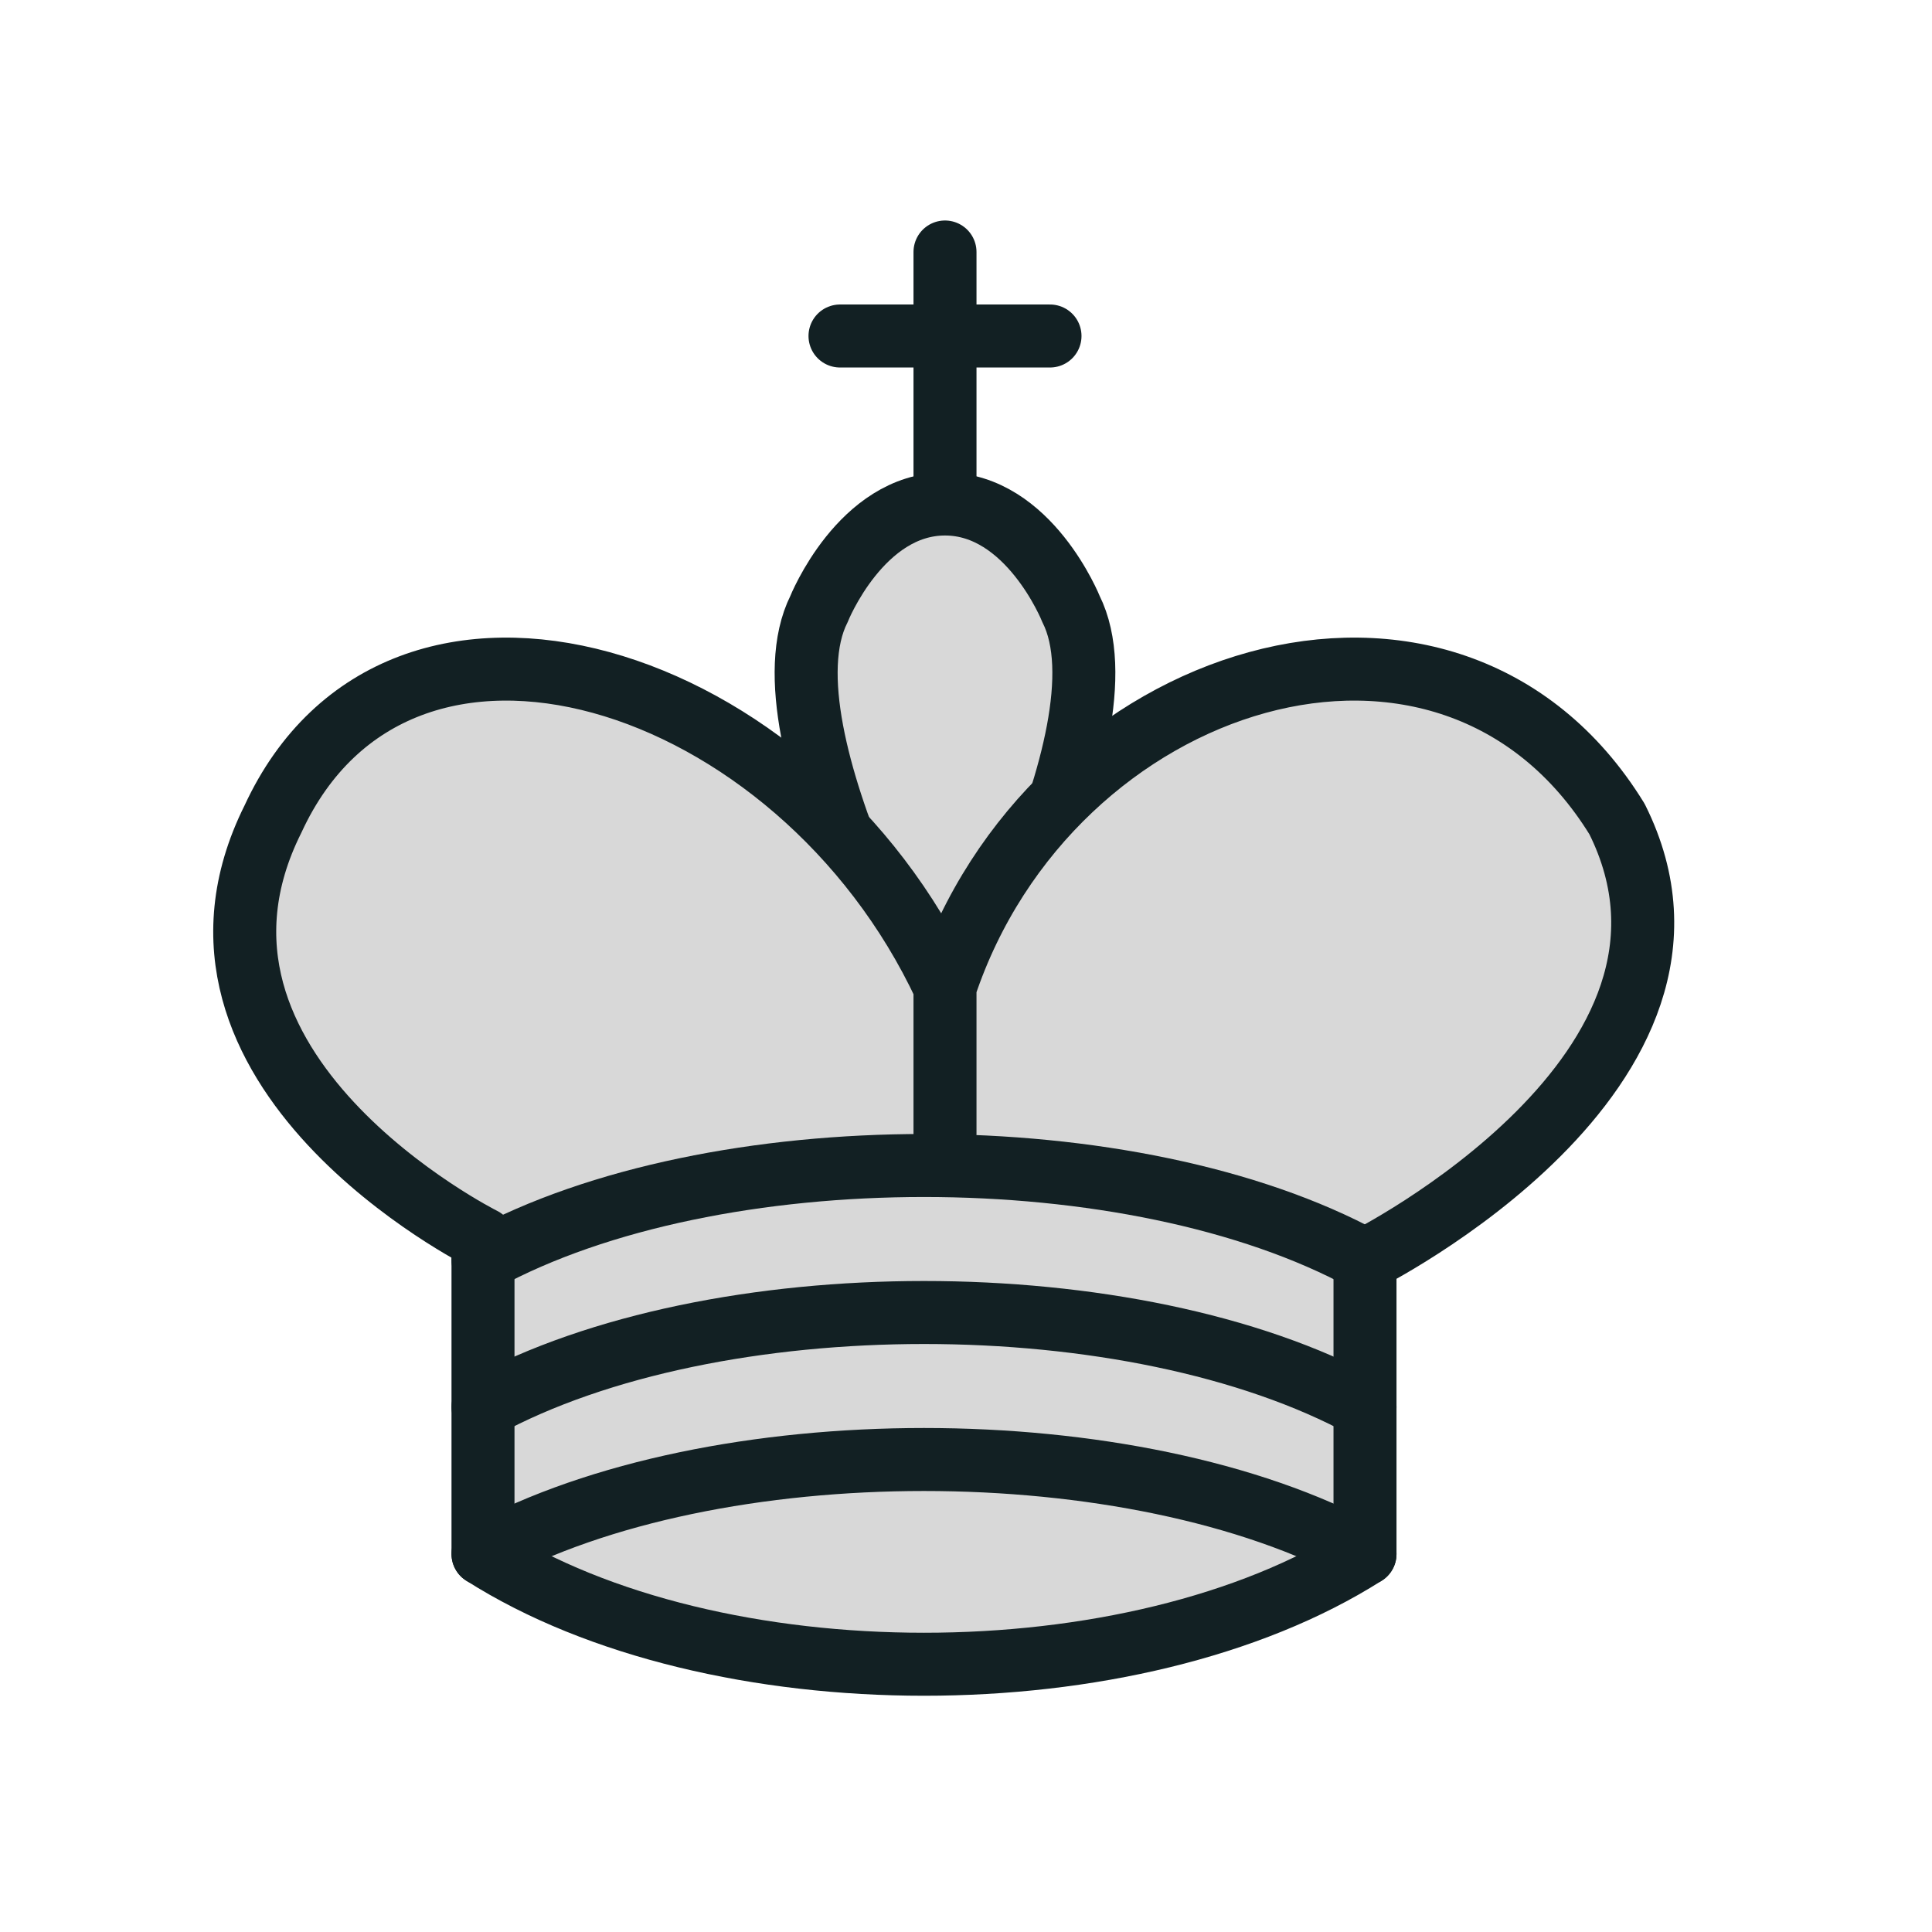
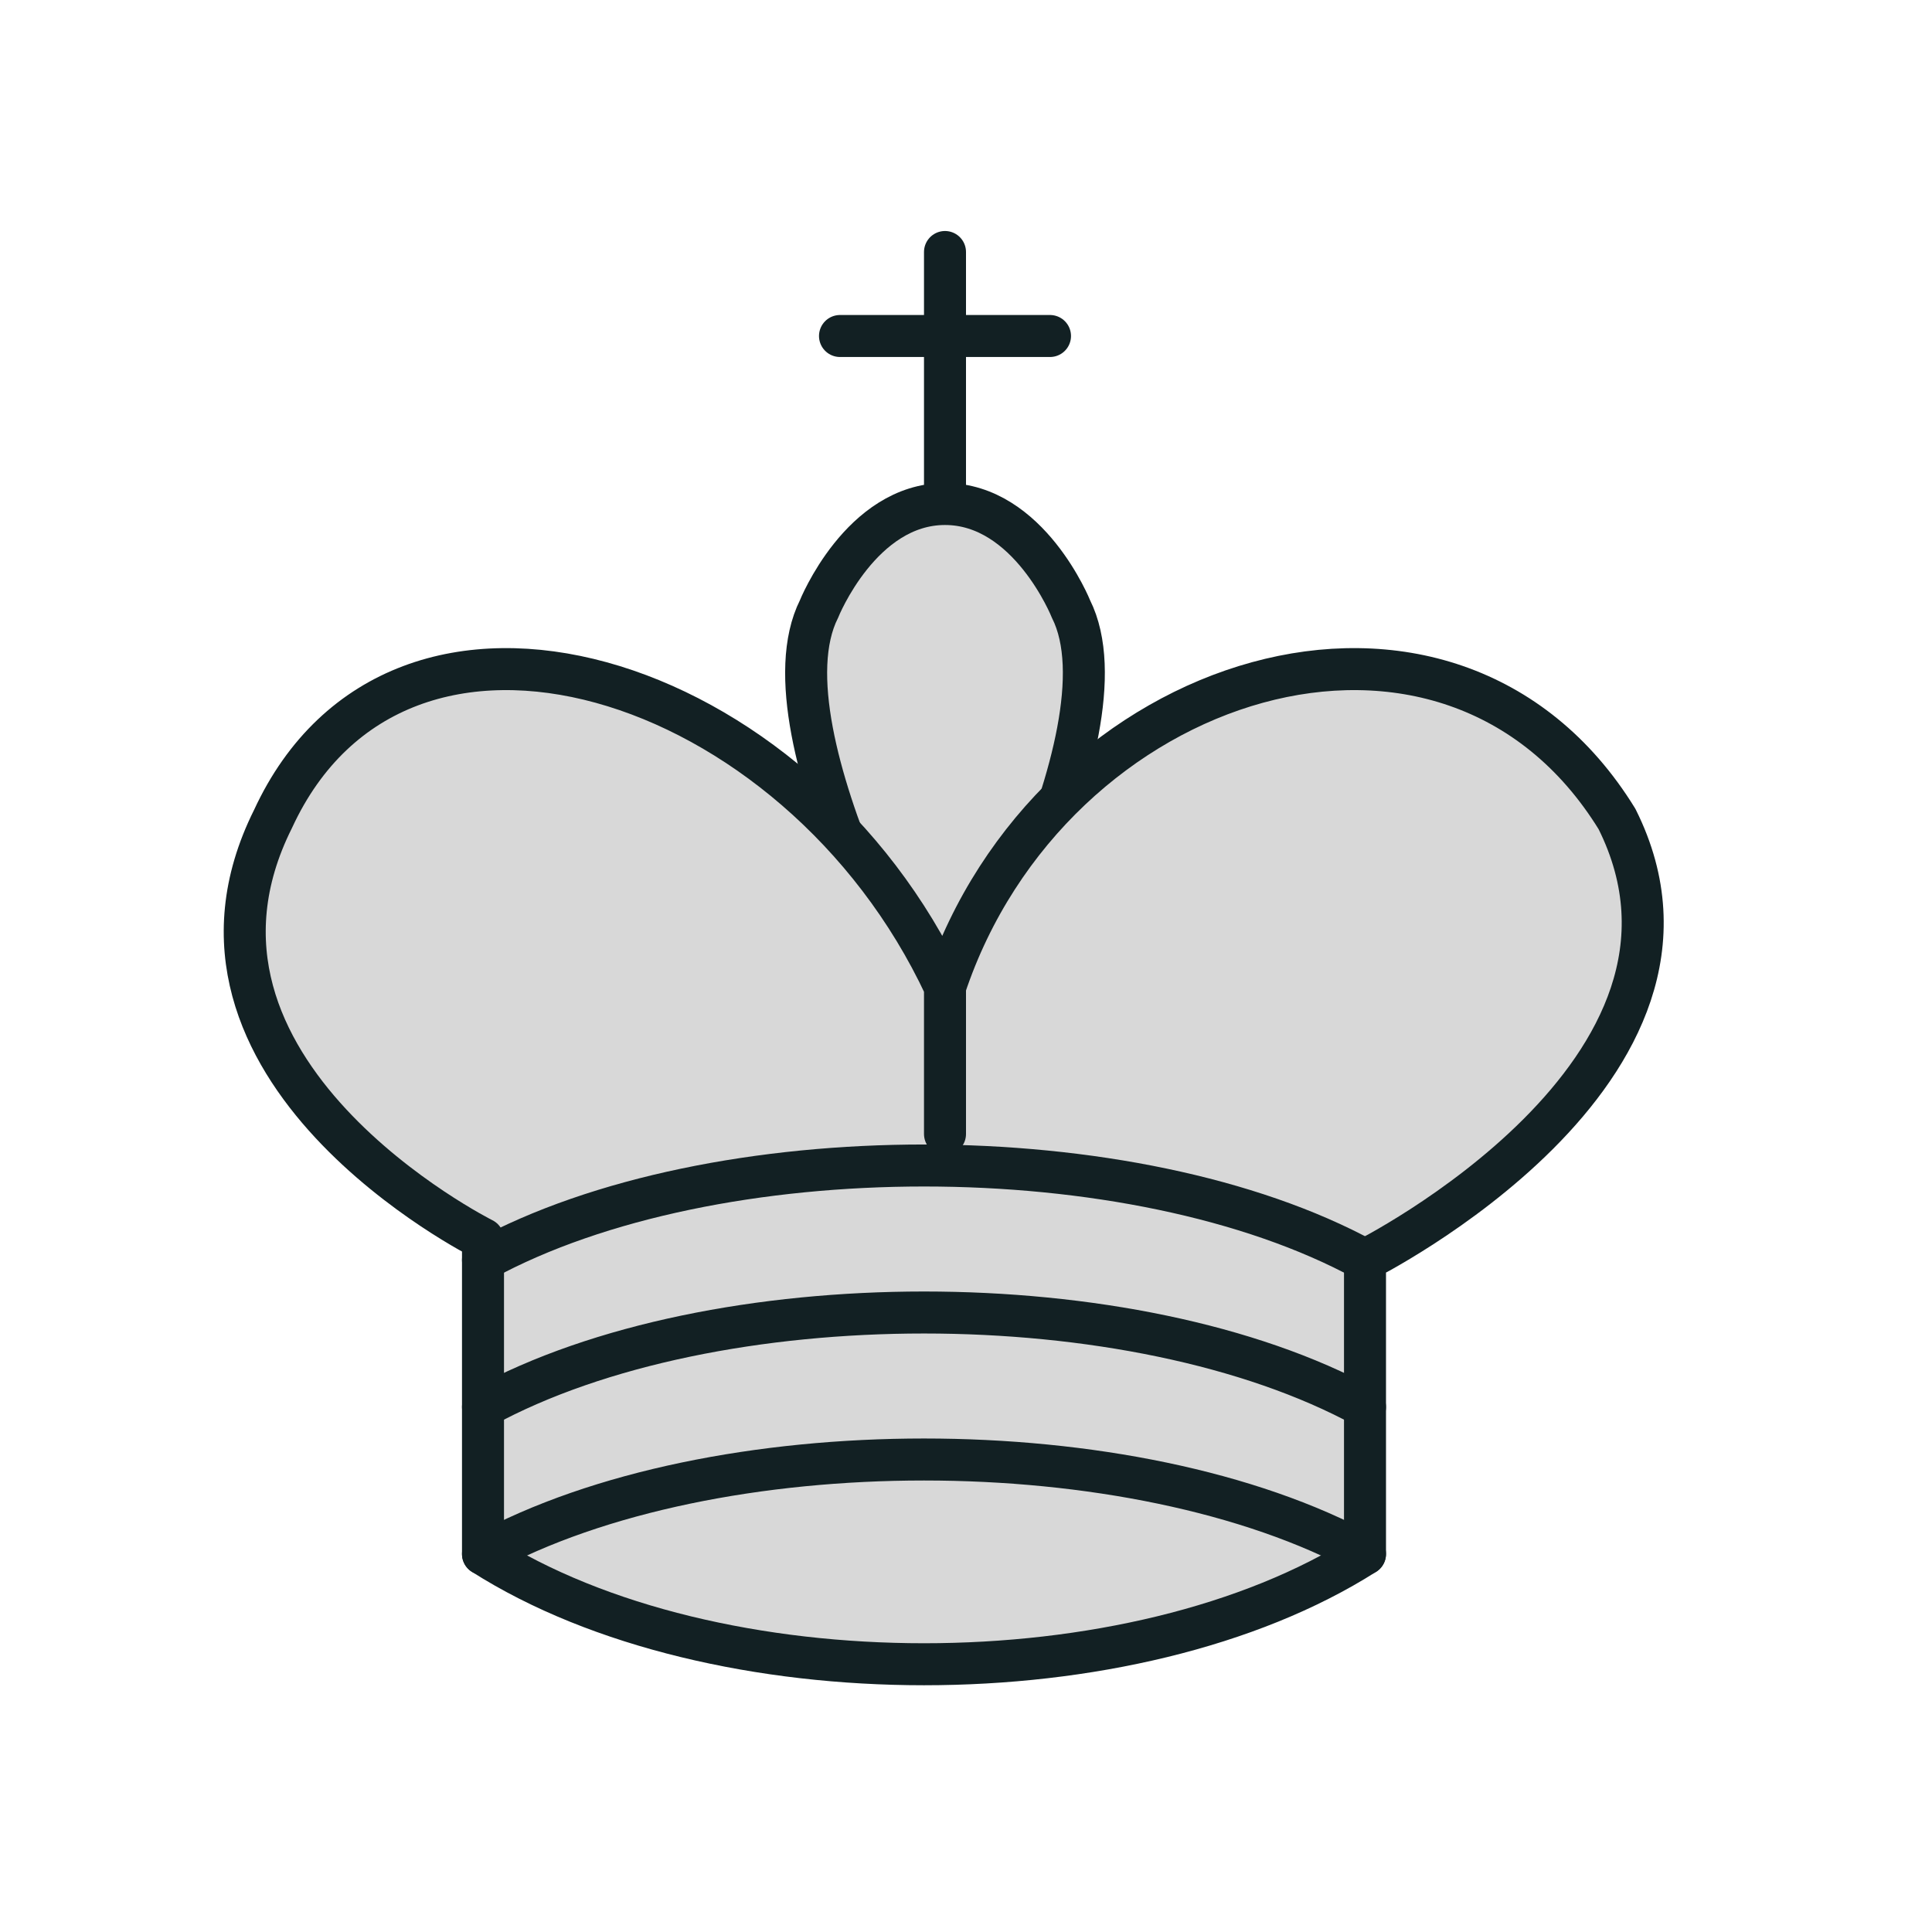
<svg xmlns="http://www.w3.org/2000/svg" viewBox="0 0 46 46" version="1.1" width="45" height="45">
-   <g style="fill:none; fill-opacity:1; fill-rule:evenodd; stroke:#122023; stroke-width:1.5; stroke-linecap:round;stroke-linejoin:round;stroke-miterlimit:4; stroke-dasharray:none; stroke-opacity:1;">
+   <g style="fill:none; fill-opacity:1; fill-rule:evenodd; stroke:#122023; stroke-width:1; stroke-linecap:round;stroke-linejoin:round;stroke-miterlimit:4; stroke-dasharray:none; stroke-opacity:1;">
    <path d="M 22.5,11.63 L 22.5,6" style="fill:none; stroke:#122023; stroke-linejoin:miter;" />
    <path d="M 20,8 L 25,8" style="fill:none; stroke:#122023; stroke-linejoin:miter;" />
    <path d="M 22.5,25 C 22.5,25 27,17.5 25.5,14.5 C 25.5,14.5 24.5,12 22.5,12 C 20.5,12 19.5,14.5 19.5,14.5 C 18,17.5 22.5,25 22.5,25" style="fill:#d8d8d8; stroke:#122023; stroke-linecap:butt; stroke-linejoin:miter;" />
    <path d="M 11.5,37 C 17,40.5 27,40.5 32.5,37 L 32.5,30 C 32.5,30 41.5,25.5 38.5,19.5 C 34.5,13 25,16 22.5,23.5 L 22.5,27 L 22.5,23.5 C 19,16 9.5,13 6.5,19.5 C 3.5,25.5 11.5,29.5 11.5,29.5 L 11.5,37 z " style="fill:#d8d8d8; stroke:#122023;" />
    <path d="M 11.5,30 C 17,27 27,27 32.5,30" style="fill:none; stroke:#122023;" />
    <path d="M 11.5,33.5 C 17,30.5 27,30.5 32.5,33.5" style="fill:none; stroke:#122023;" />
    <path d="M 11.5,37 C 17,34 27,34 32.5,37" style="fill:none; stroke:#122023;" />
  </g>
</svg>
